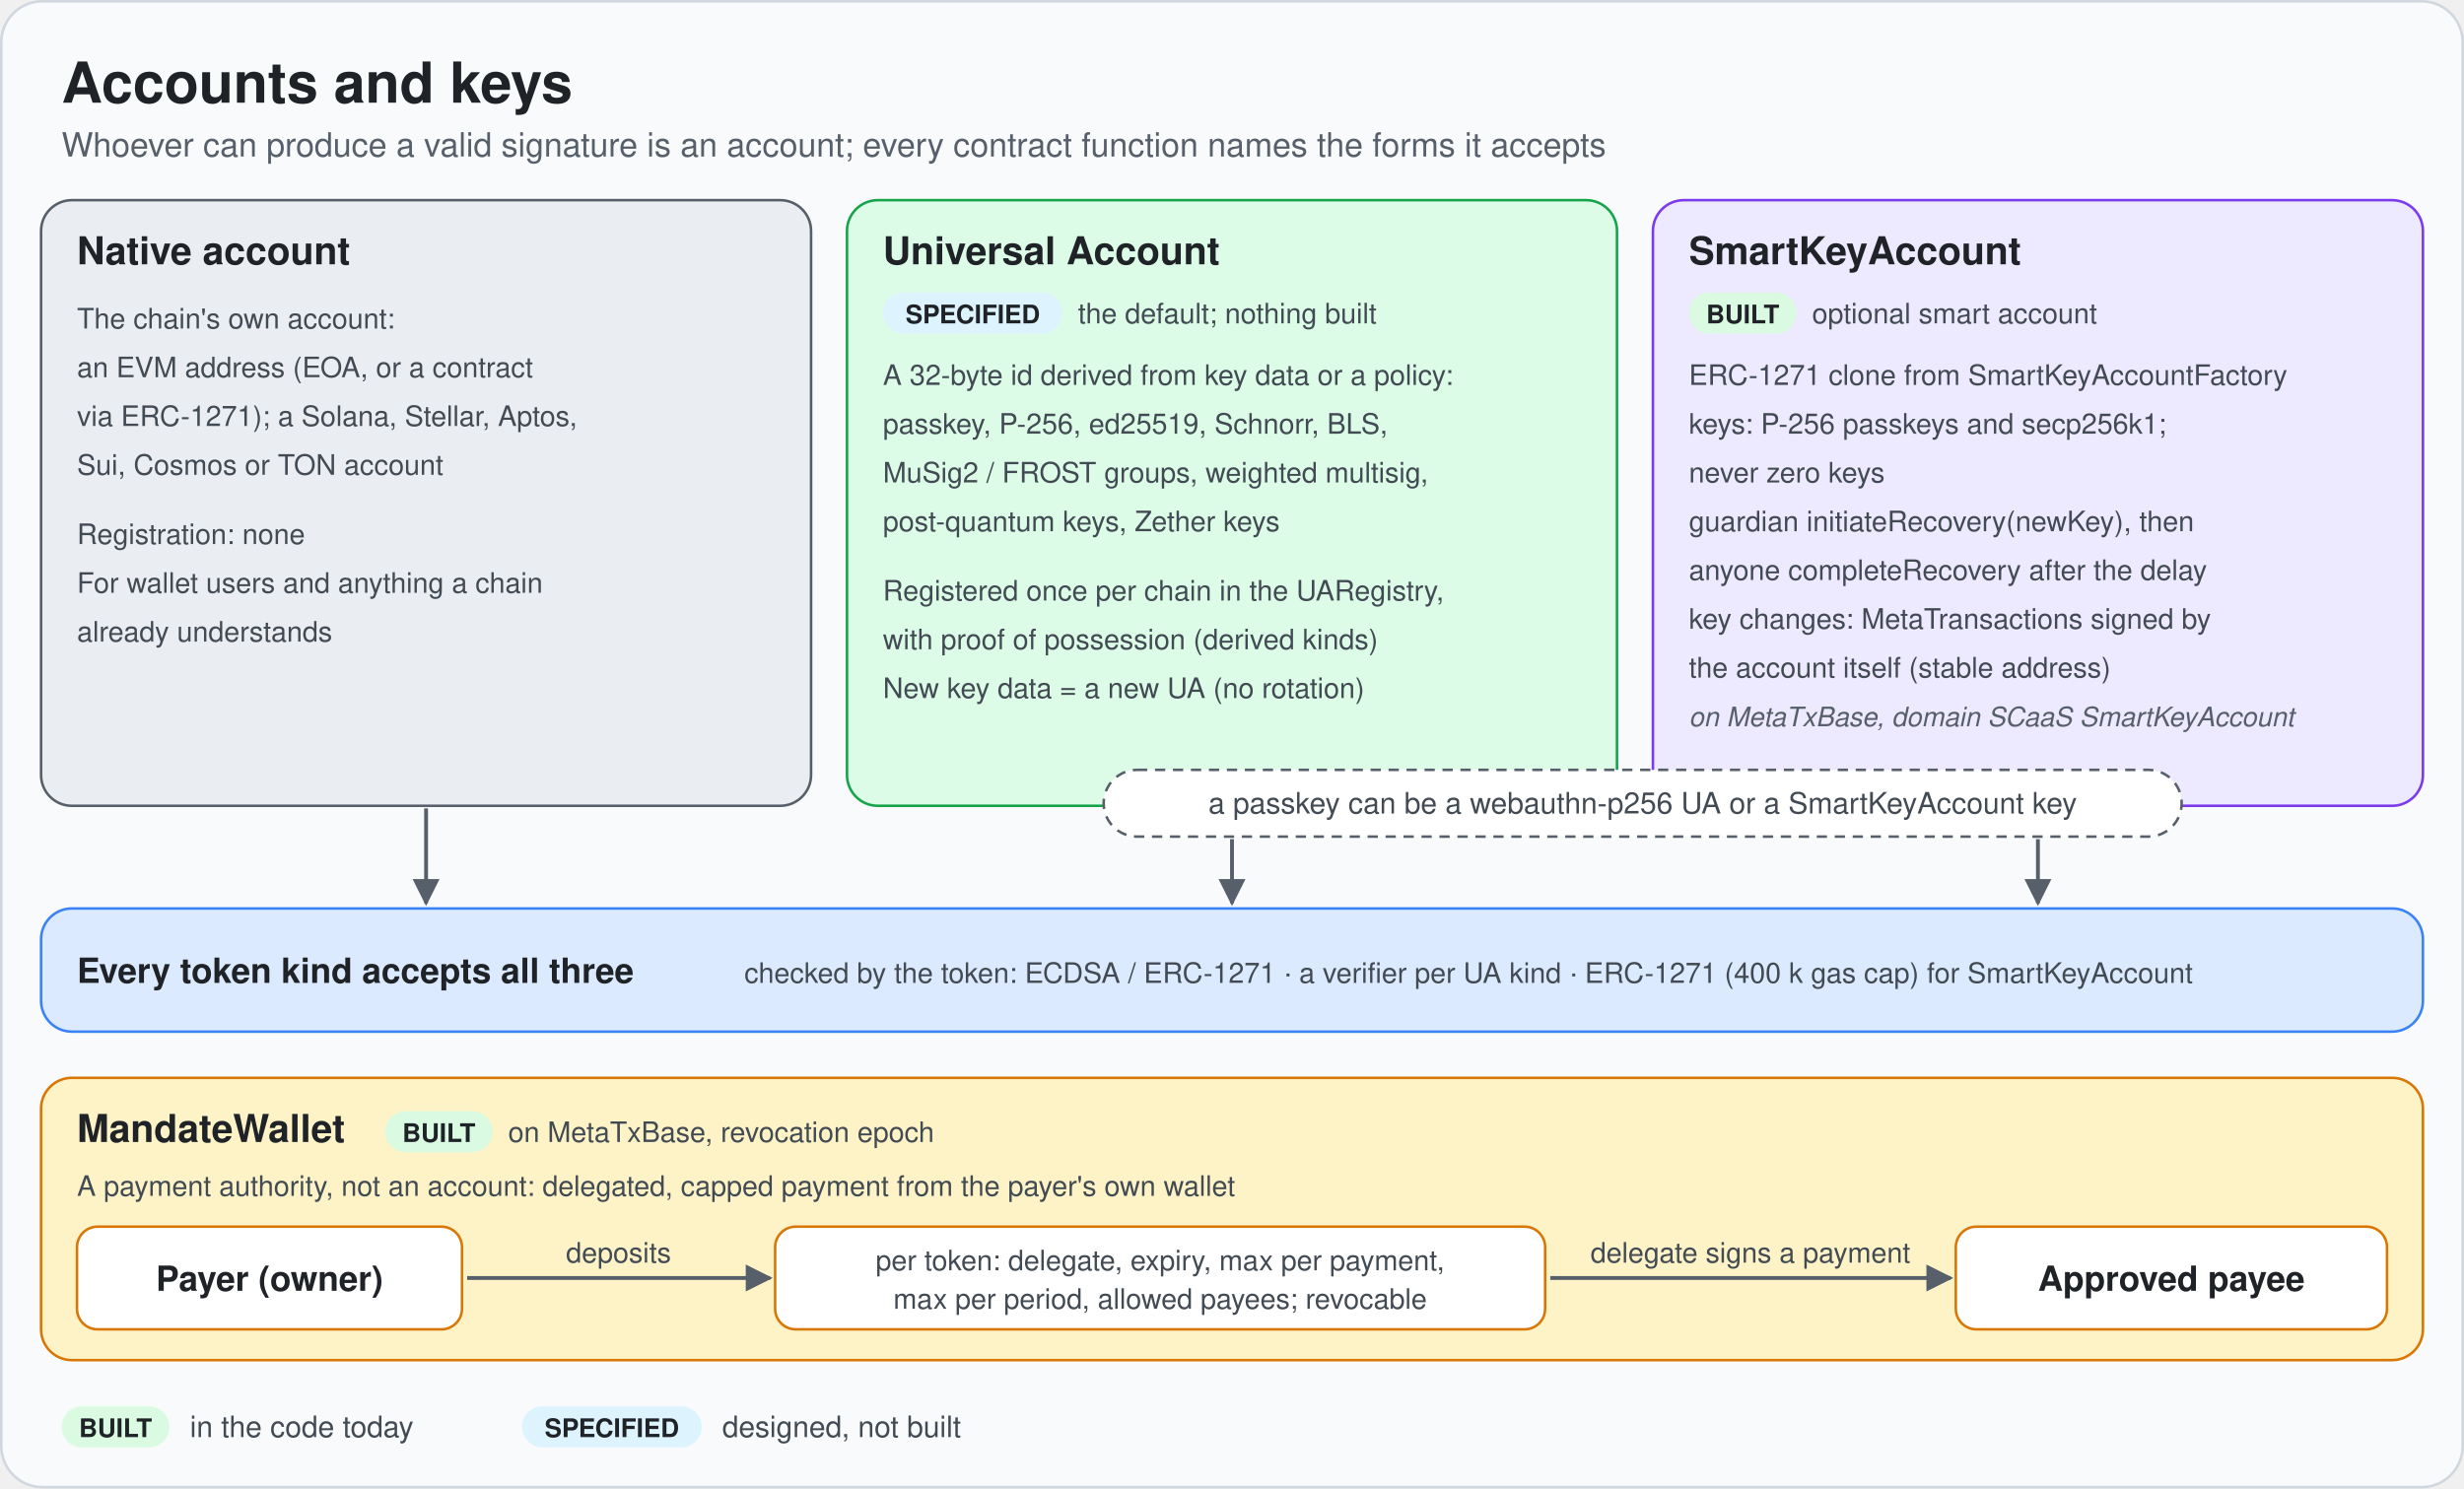
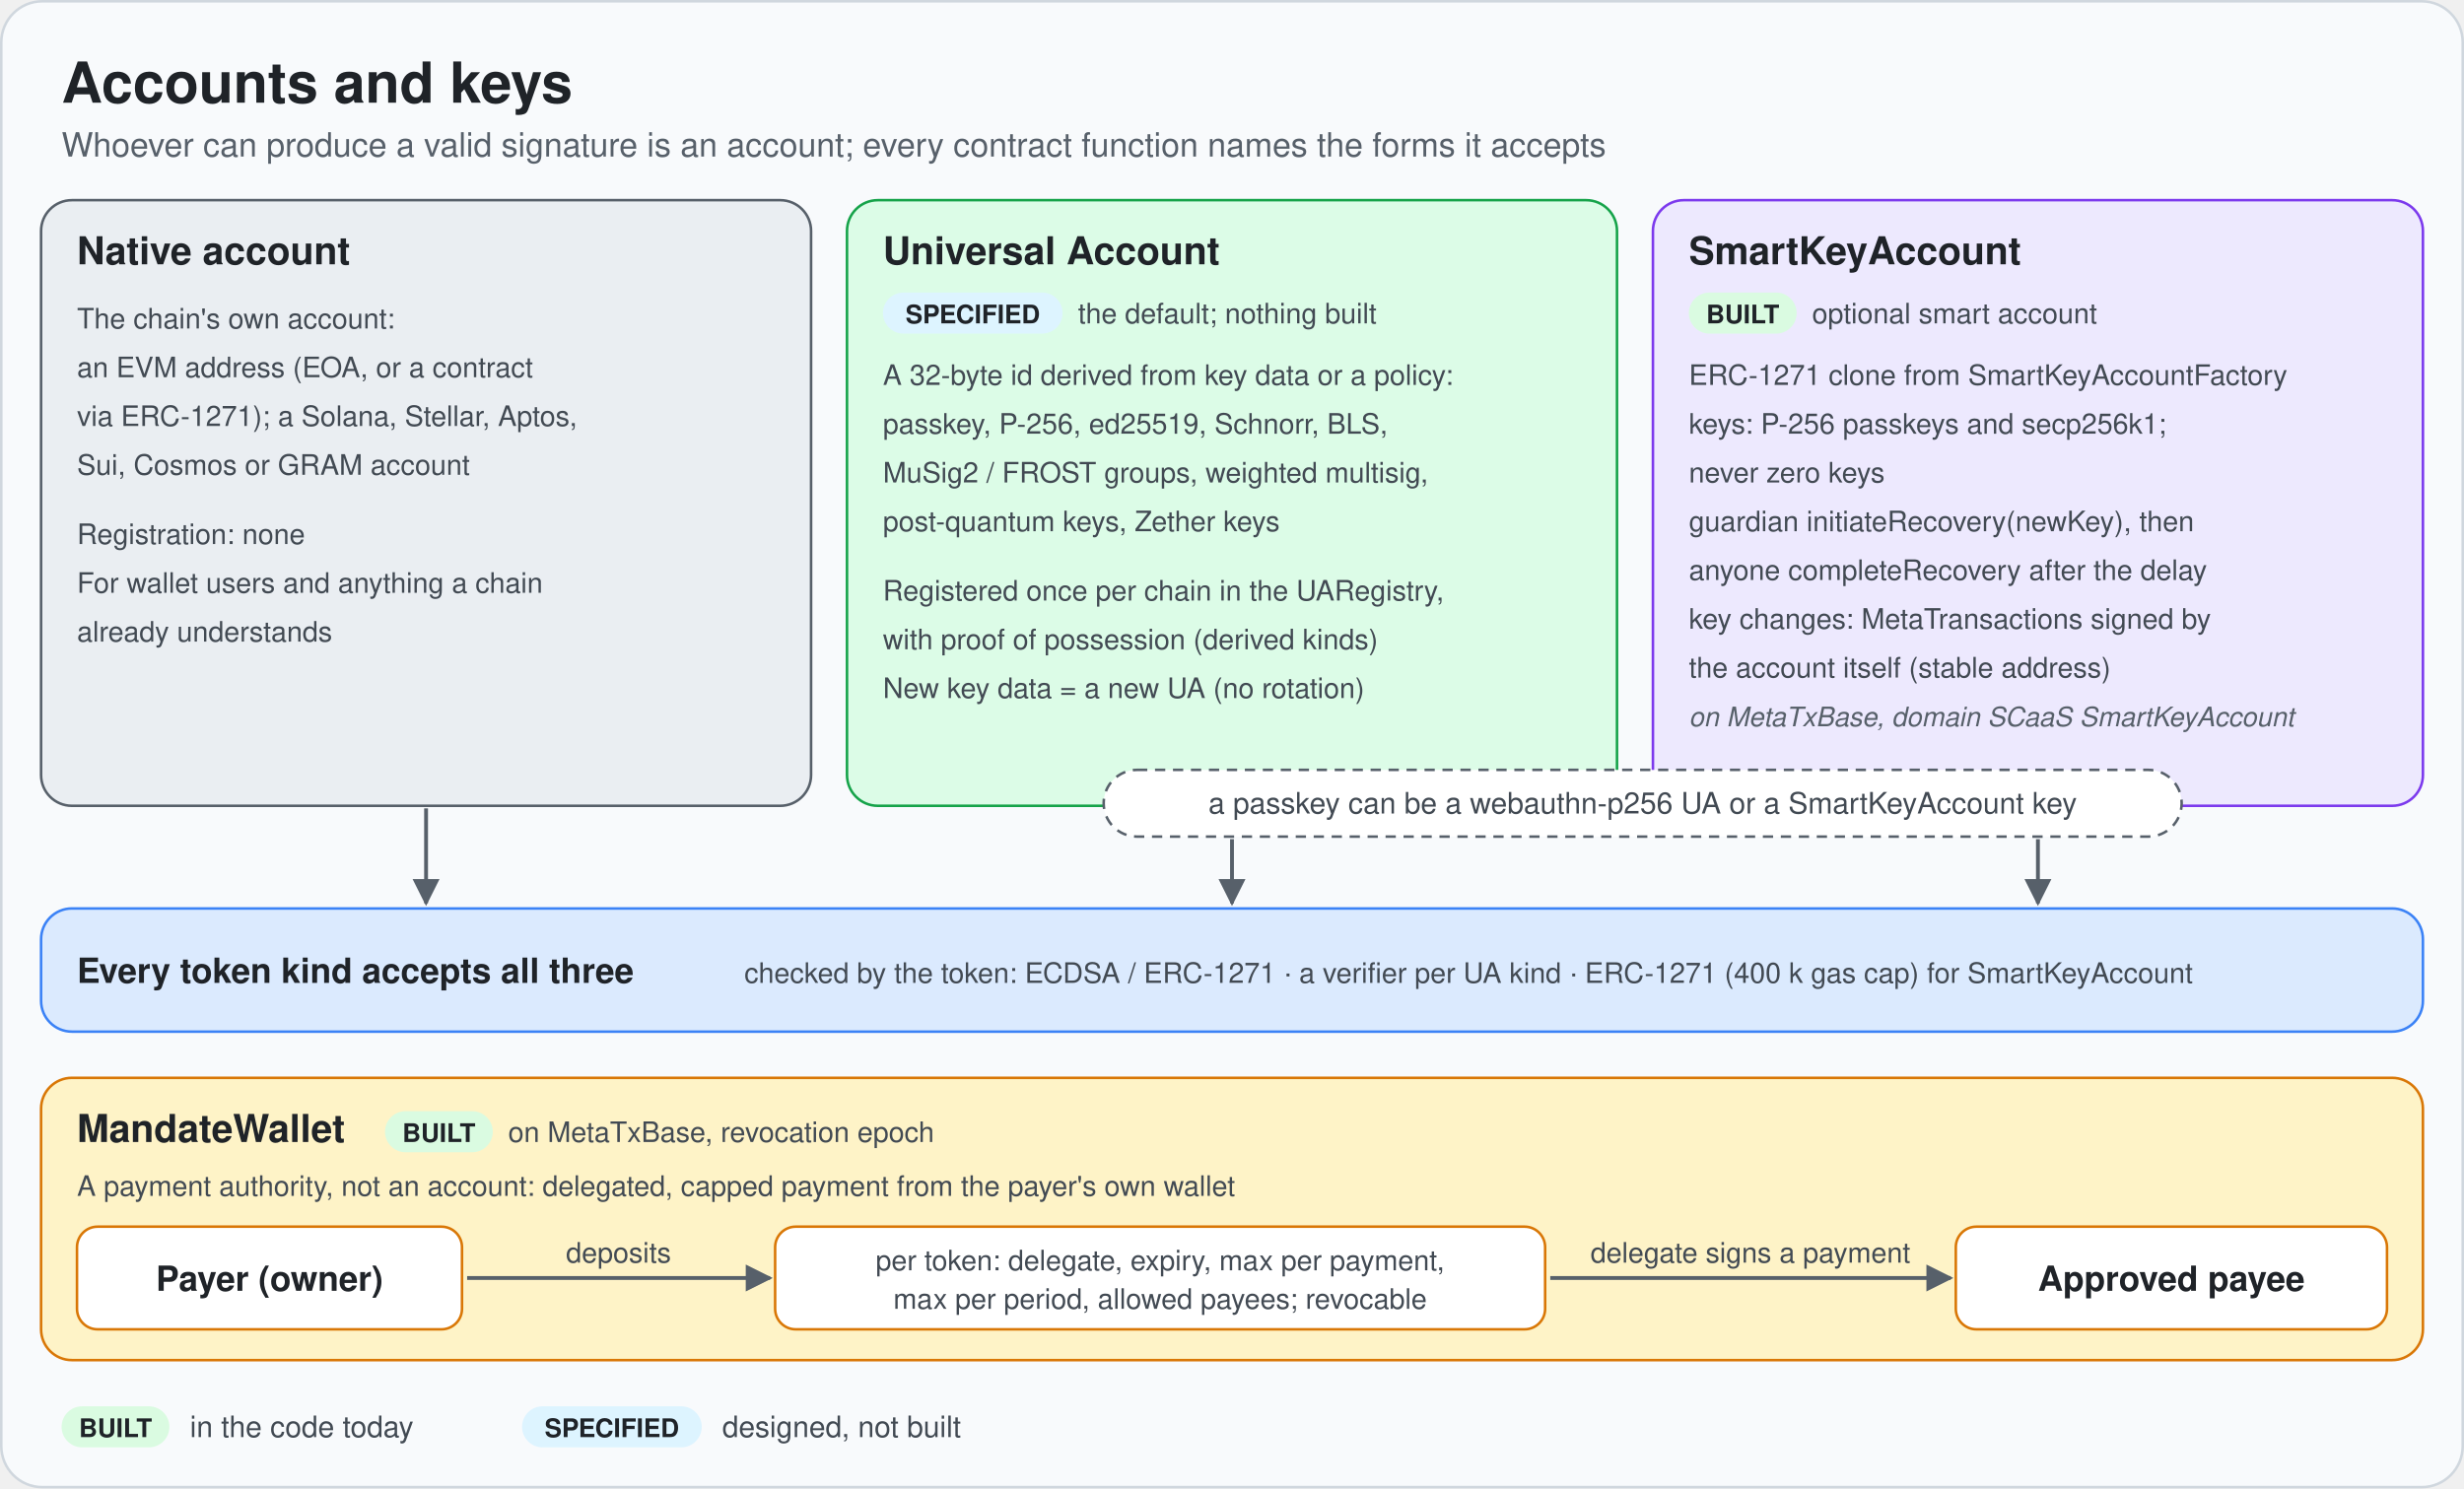
<svg xmlns="http://www.w3.org/2000/svg" width="960" height="580" viewBox="0 0 960 580" role="img" aria-labelledby="t d">
  <defs>
    <marker id="ah" viewBox="0 0 10 10" refX="9" refY="5" markerWidth="7" markerHeight="7" orient="auto-start-reverse">
      <path d="M0 0 L10 5 L0 10 z" fill="#57606a" />
    </marker>
    <style>
      text { font-family: system-ui, -apple-system, "Segoe UI", Helvetica, Arial, sans-serif; fill: #1f2328; }
      .h { font-size: 22px; font-weight: 700; }
      .sub { font-size: 13px; fill: #57606a; }
      .tier { font-size: 15px; font-weight: 700; }
      .tiers { font-size: 12px; fill: #57606a; }
      .b { font-size: 13.5px; font-weight: 700; }
      .s { font-size: 11px; fill: #424a53; }
      .lab { font-size: 11.5px; fill: #424a53; }
      .n { font-size: 10.5px; font-style: italic; fill: #57606a; }
      .chip { font-size: 10px; font-weight: 700; }
      .flow { stroke: #57606a; stroke-width: 1.5; fill: none; }
      .back { stroke: #57606a; stroke-width: 1.4; fill: none; stroke-dasharray: 5 4; }
    </style>
  </defs>
  <rect x="0.5" y="0.5" width="959" height="579" rx="16" fill="#f8fafc" stroke="#d0d7de" />
  <text class="h" x="24" y="40">Accounts and keys</text>
  <text class="sub" x="24" y="61">Whoever can produce a valid signature is an account; every contract function names the forms it accepts</text>
  <rect x="16" y="78" width="300" height="236" rx="12" fill="#eaeef2" stroke="#57606a" />
  <text class="tier" x="30" y="103">Native account</text>
  <text class="s" x="30" y="128">The chain's own account:</text>
  <text class="s" x="30" y="147">an EVM address (EOA, or a contract</text>
  <text class="s" x="30" y="166">via ERC-1271); a Solana, Stellar, Aptos,</text>
-   <text class="s" x="30" y="185">Sui, Cosmos or TON account</text>
+   <text class="s" x="30" y="185">Sui, Cosmos or GRAM account</text>
  <text class="s" x="30" y="212">Registration: none</text>
  <text class="s" x="30" y="231">For wallet users and anything a chain</text>
  <text class="s" x="30" y="250">already understands</text>
  <rect x="330" y="78" width="300" height="236" rx="12" fill="#dcfce7" stroke="#16a34a" />
  <text class="tier" x="344" y="103">Universal Account</text>
  <rect x="344" y="114" width="70" height="16" rx="8" fill="#ddf4ff" />
  <text class="chip" x="379" y="126" text-anchor="middle" fill="#0969da">SPECIFIED</text>
  <text class="s" x="420" y="126">the default; nothing built</text>
  <text class="s" x="344" y="150">A 32-byte id derived from key data or a policy:</text>
  <text class="s" x="344" y="169">passkey, P-256, ed25519, Schnorr, BLS,</text>
  <text class="s" x="344" y="188">MuSig2 / FROST groups, weighted multisig,</text>
  <text class="s" x="344" y="207">post-quantum keys, Zether keys</text>
  <text class="s" x="344" y="234">Registered once per chain in the UARegistry,</text>
  <text class="s" x="344" y="253">with proof of possession (derived kinds)</text>
  <text class="s" x="344" y="272">New key data = a new UA (no rotation)</text>
  <rect x="644" y="78" width="300" height="236" rx="12" fill="#ede9fe" stroke="#7c3aed" />
  <text class="tier" x="658" y="103">SmartKeyAccount</text>
  <rect x="658" y="114" width="42" height="16" rx="8" fill="#dafbe1" />
  <text class="chip" x="679" y="126" text-anchor="middle" fill="#1a7f37">BUILT</text>
  <text class="s" x="706" y="126">optional smart account</text>
  <text class="s" x="658" y="150">ERC-1271 clone from SmartKeyAccountFactory</text>
  <text class="s" x="658" y="169">keys: P-256 passkeys and secp256k1;</text>
  <text class="s" x="658" y="188">never zero keys</text>
  <text class="s" x="658" y="207">guardian initiateRecovery(newKey), then</text>
  <text class="s" x="658" y="226">anyone completeRecovery after the delay</text>
  <text class="s" x="658" y="245">key changes: MetaTransactions signed by</text>
  <text class="s" x="658" y="264">the account itself (stable address)</text>
  <text class="n" x="658" y="283">on MetaTxBase, domain SCaaS SmartKeyAccount</text>
  <rect x="430" y="300" width="420" height="26" rx="13" fill="#ffffff" stroke="#57606a" stroke-dasharray="4 3" />
  <text class="lab" x="640" y="317" text-anchor="middle">a passkey can be a webauthn-p256 UA or a SmartKeyAccount key</text>
  <line class="flow" x1="166" y1="315" x2="166" y2="352" marker-end="url(#ah)" />
  <line class="flow" x1="480" y1="327" x2="480" y2="352" marker-end="url(#ah)" />
  <line class="flow" x1="794" y1="327" x2="794" y2="352" marker-end="url(#ah)" />
  <rect x="16" y="354" width="928" height="48" rx="12" fill="#dbeafe" stroke="#3b82f6" />
  <text class="b" x="30" y="383">Every token kind accepts all three</text>
  <text class="s" x="290" y="383">checked by the token: ECDSA / ERC-1271 · a verifier per UA kind · ERC-1271 (400 k gas cap) for SmartKeyAccount</text>
  <rect x="16" y="420" width="928" height="110" rx="12" fill="#fef3c7" stroke="#d97706" />
  <text class="tier" x="30" y="445">MandateWallet</text>
  <rect x="150" y="433" width="42" height="16" rx="8" fill="#dafbe1" />
  <text class="chip" x="171" y="445" text-anchor="middle" fill="#1a7f37">BUILT</text>
  <text class="s" x="198" y="445">on MetaTxBase, revocation epoch</text>
  <text class="s" x="30" y="466">A payment authority, not an account: delegated, capped payment from the payer's own wallet</text>
  <rect x="30" y="478" width="150" height="40" rx="8" fill="#ffffff" stroke="#d97706" />
  <text class="b" x="105" y="503" text-anchor="middle">Payer (owner)</text>
  <line class="flow" x1="182" y1="498" x2="300" y2="498" marker-end="url(#ah)" />
  <text class="s" x="241" y="492" text-anchor="middle">deposits</text>
  <rect x="302" y="478" width="300" height="40" rx="8" fill="#ffffff" stroke="#d97706" />
  <text class="s" x="452" y="495" text-anchor="middle">per token: delegate, expiry, max per payment,</text>
  <text class="s" x="452" y="510" text-anchor="middle">max per period, allowed payees; revocable</text>
  <line class="flow" x1="604" y1="498" x2="760" y2="498" marker-end="url(#ah)" />
  <text class="s" x="682" y="492" text-anchor="middle">delegate signs a payment</text>
  <rect x="762" y="478" width="168" height="40" rx="8" fill="#ffffff" stroke="#d97706" />
  <text class="b" x="846" y="503" text-anchor="middle">Approved payee</text>
  <rect x="24" y="548" width="42" height="16" rx="8" fill="#dafbe1" />
  <text class="chip" x="45" y="560" text-anchor="middle" fill="#1a7f37">BUILT</text>
  <text class="lab" x="74" y="560">in the code today</text>
  <rect x="203.4" y="548" width="70" height="16" rx="8" fill="#ddf4ff" />
  <text class="chip" x="238.4" y="560" text-anchor="middle" fill="#0969da">SPECIFIED</text>
  <text class="lab" x="281.4" y="560">designed, not built</text>
</svg>
